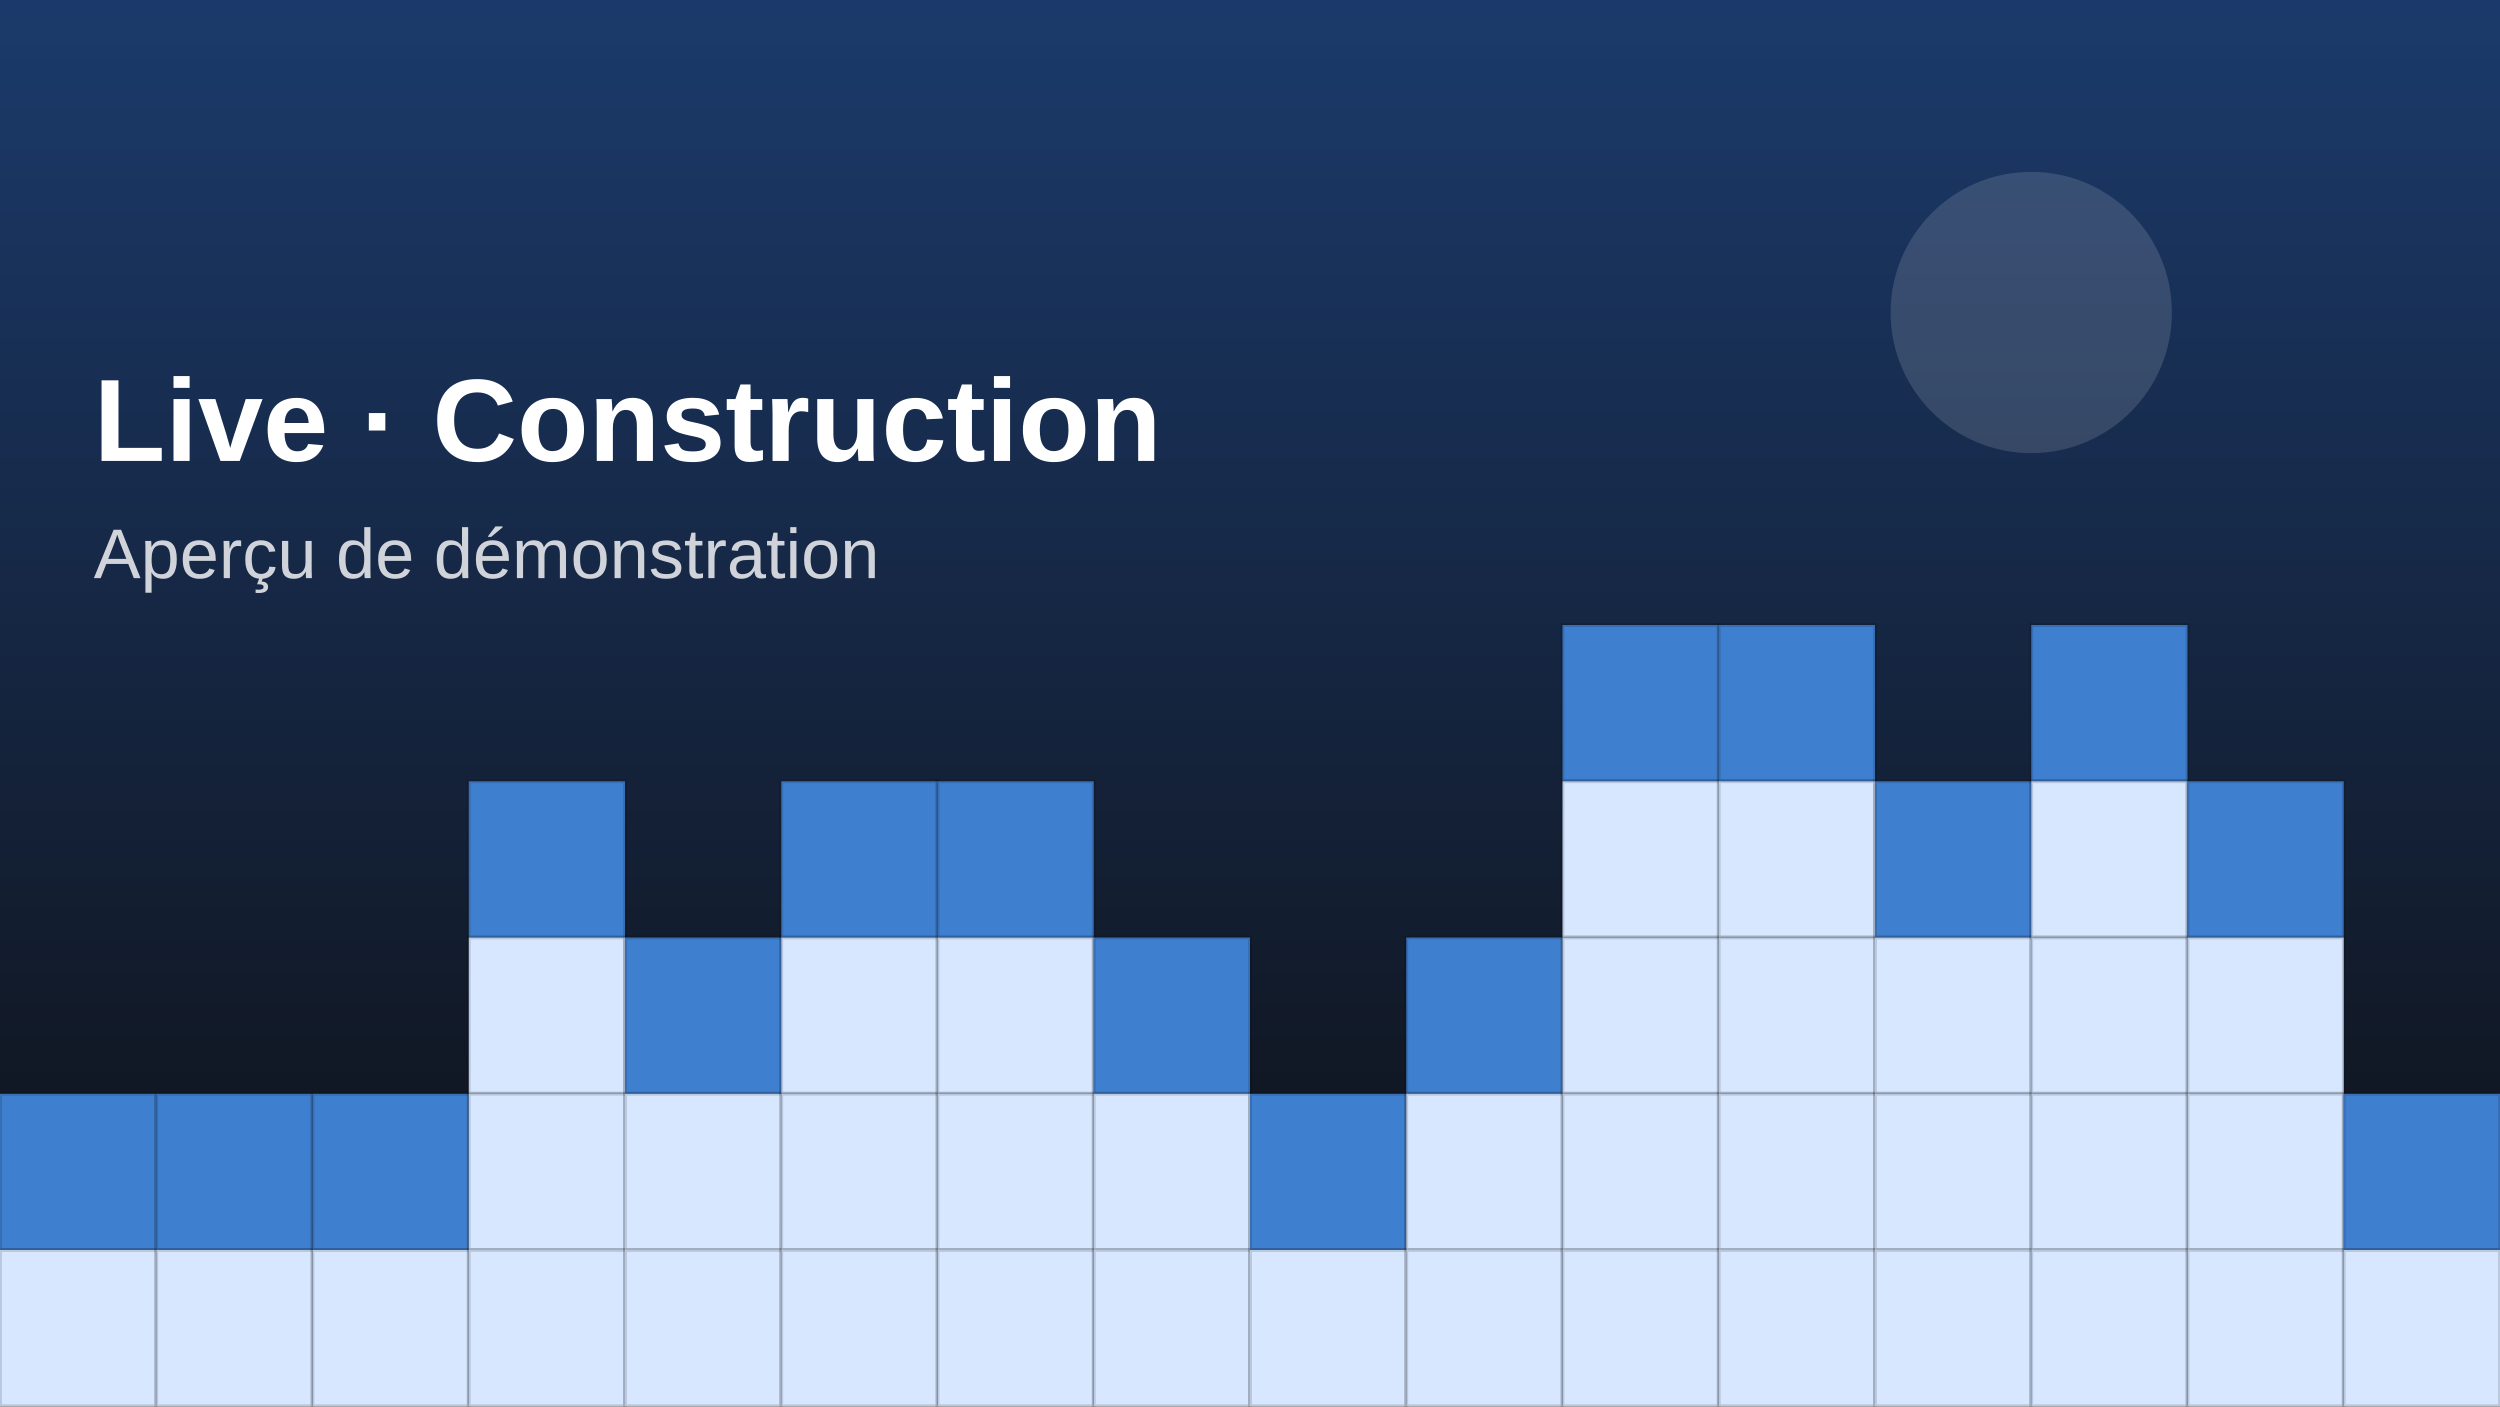
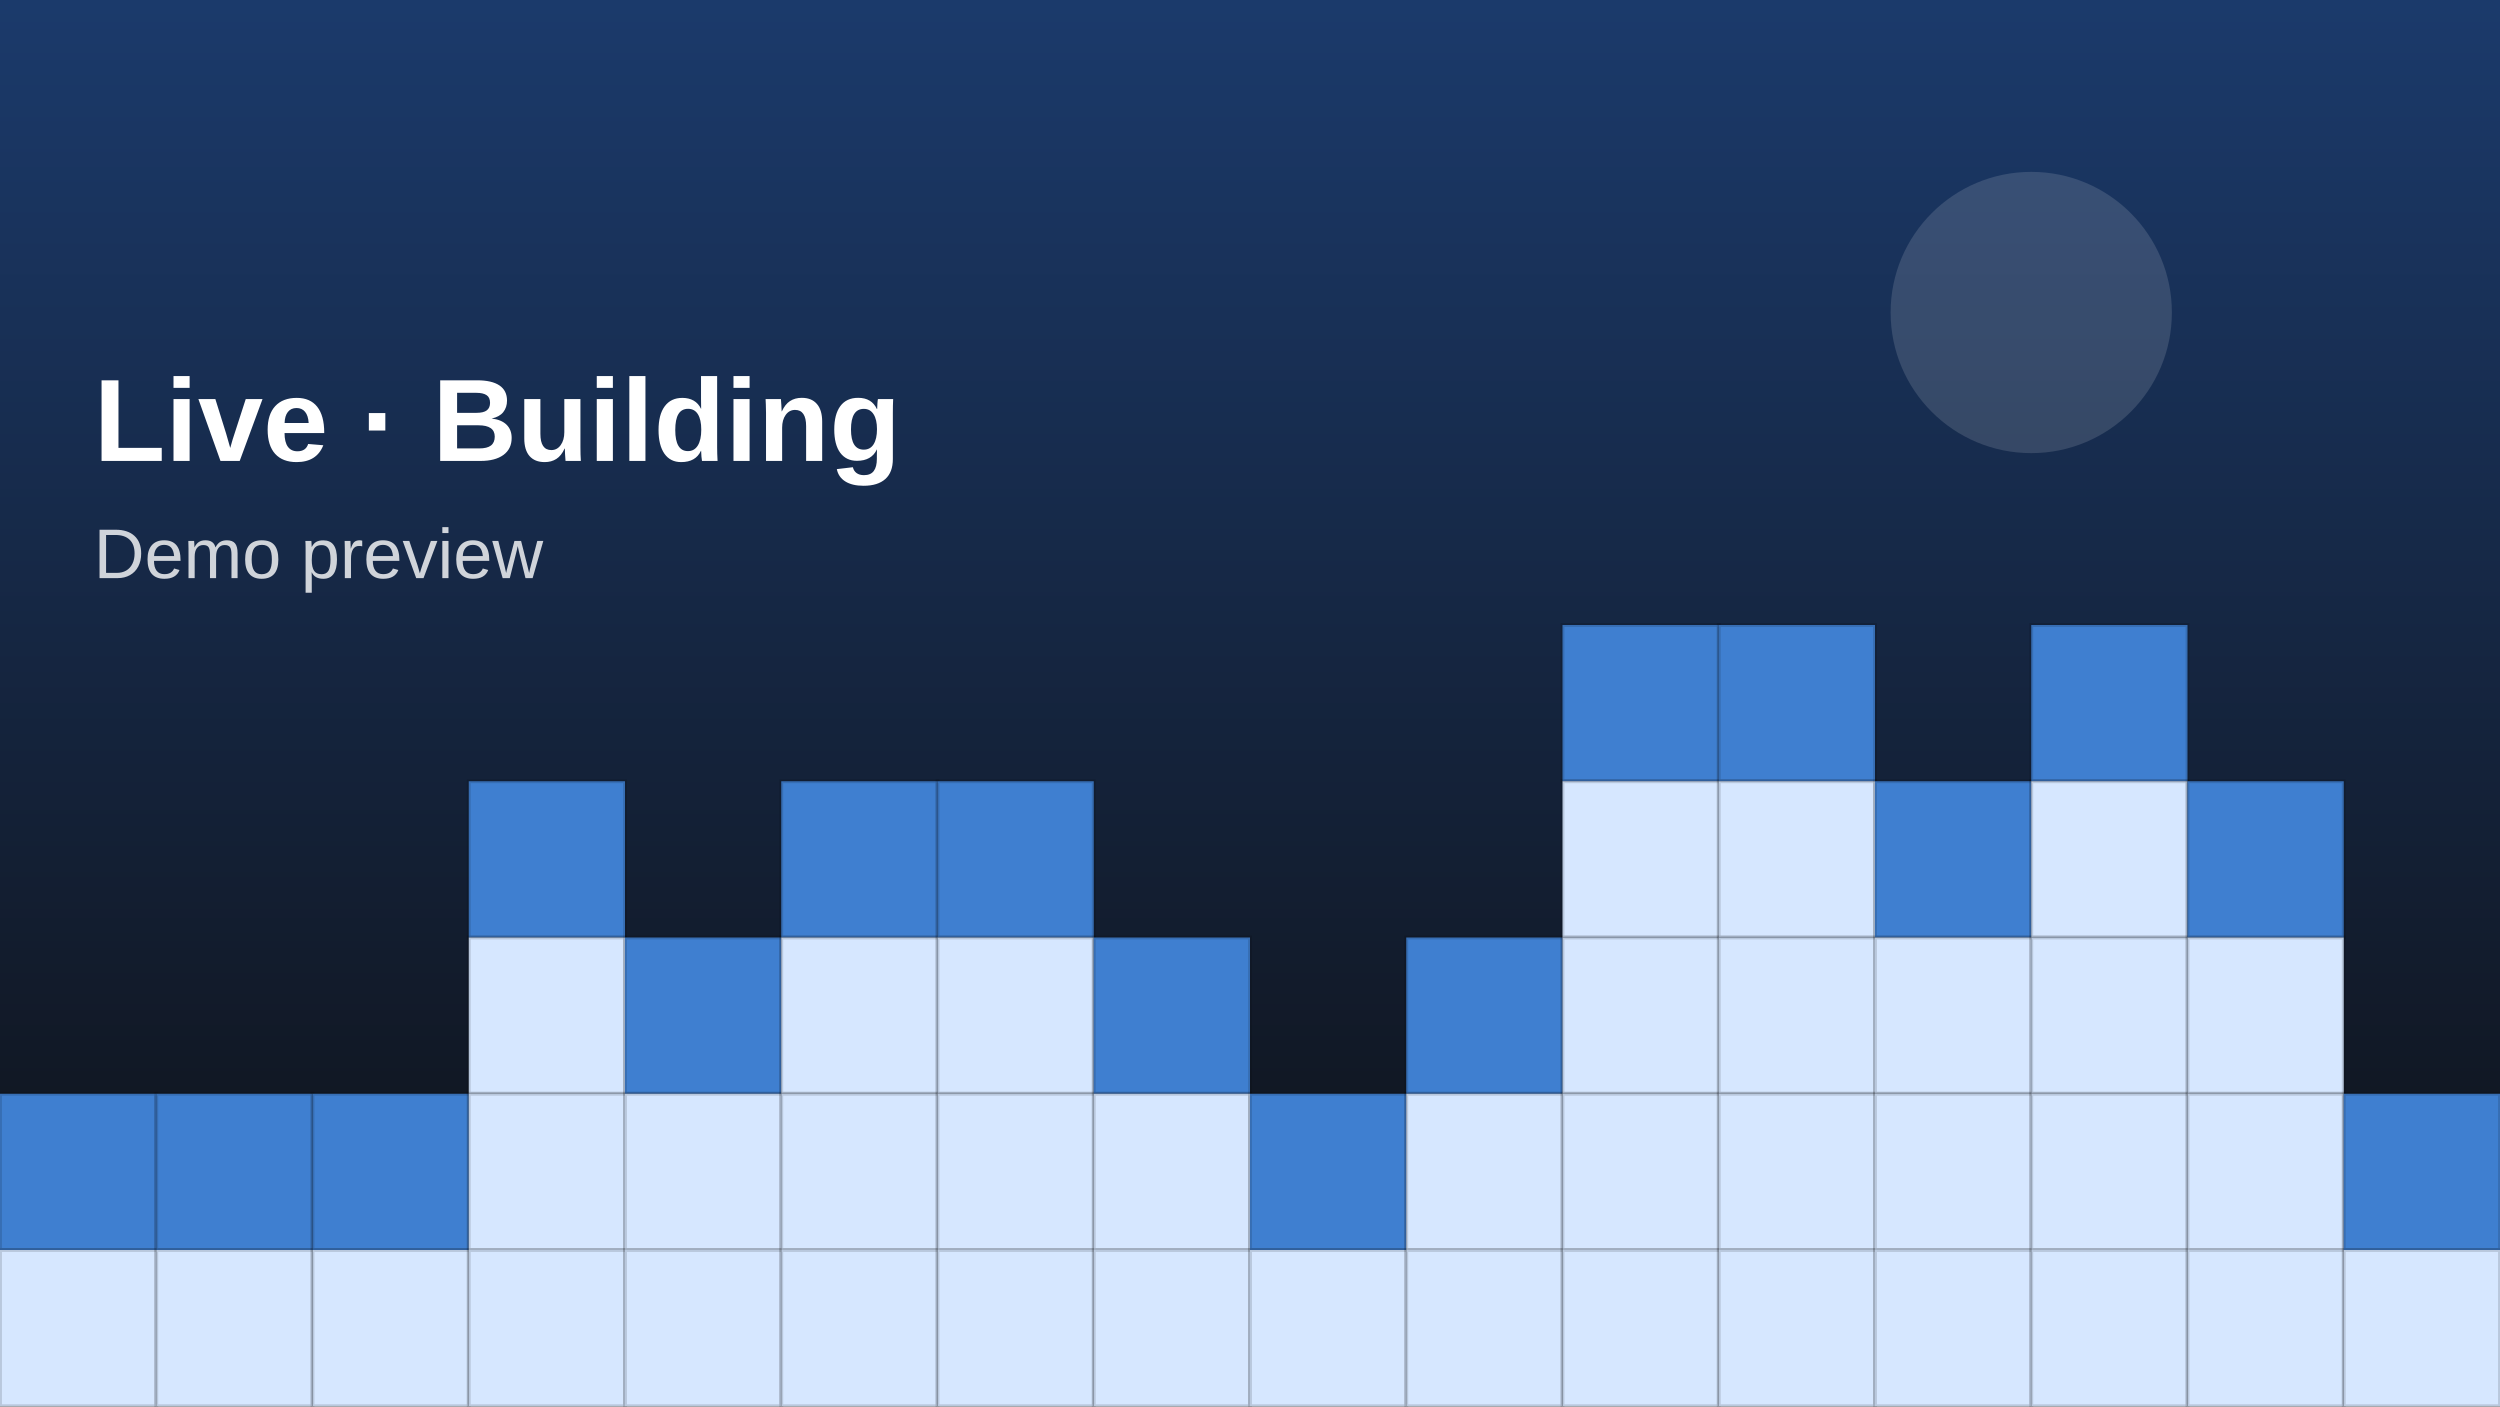
<svg xmlns="http://www.w3.org/2000/svg" width="640" height="360" viewBox="0 0 640 360">
  <defs>
    <linearGradient id="g" x1="0" y1="0" x2="0" y2="1">
      <stop offset="0" stop-color="#1b3a6b" />
      <stop offset="1" stop-color="#0e0e10" />
    </linearGradient>
  </defs>
  <rect width="640" height="360" fill="url(#g)" />
  <circle cx="520" cy="80" r="36" fill="#ffffff22" />
  <rect x="0" y="280" width="40" height="40" fill="#3f7fd0" stroke="#00000022" />
  <rect x="0" y="320" width="40" height="40" fill="#d6e7ff" stroke="#00000022" />
  <rect x="40" y="280" width="40" height="40" fill="#3f7fd0" stroke="#00000022" />
  <rect x="40" y="320" width="40" height="40" fill="#d6e7ff" stroke="#00000022" />
  <rect x="80" y="280" width="40" height="40" fill="#3f7fd0" stroke="#00000022" />
  <rect x="80" y="320" width="40" height="40" fill="#d6e7ff" stroke="#00000022" />
  <rect x="120" y="200" width="40" height="40" fill="#3f7fd0" stroke="#00000022" />
  <rect x="120" y="240" width="40" height="40" fill="#d6e7ff" stroke="#00000022" />
  <rect x="120" y="280" width="40" height="40" fill="#d6e7ff" stroke="#00000022" />
  <rect x="120" y="320" width="40" height="40" fill="#d6e7ff" stroke="#00000022" />
  <rect x="160" y="240" width="40" height="40" fill="#3f7fd0" stroke="#00000022" />
  <rect x="160" y="280" width="40" height="40" fill="#d6e7ff" stroke="#00000022" />
  <rect x="160" y="320" width="40" height="40" fill="#d6e7ff" stroke="#00000022" />
  <rect x="200" y="200" width="40" height="40" fill="#3f7fd0" stroke="#00000022" />
  <rect x="200" y="240" width="40" height="40" fill="#d6e7ff" stroke="#00000022" />
  <rect x="200" y="280" width="40" height="40" fill="#d6e7ff" stroke="#00000022" />
  <rect x="200" y="320" width="40" height="40" fill="#d6e7ff" stroke="#00000022" />
  <rect x="240" y="200" width="40" height="40" fill="#3f7fd0" stroke="#00000022" />
  <rect x="240" y="240" width="40" height="40" fill="#d6e7ff" stroke="#00000022" />
  <rect x="240" y="280" width="40" height="40" fill="#d6e7ff" stroke="#00000022" />
  <rect x="240" y="320" width="40" height="40" fill="#d6e7ff" stroke="#00000022" />
  <rect x="280" y="240" width="40" height="40" fill="#3f7fd0" stroke="#00000022" />
  <rect x="280" y="280" width="40" height="40" fill="#d6e7ff" stroke="#00000022" />
  <rect x="280" y="320" width="40" height="40" fill="#d6e7ff" stroke="#00000022" />
  <rect x="320" y="280" width="40" height="40" fill="#3f7fd0" stroke="#00000022" />
  <rect x="320" y="320" width="40" height="40" fill="#d6e7ff" stroke="#00000022" />
  <rect x="360" y="240" width="40" height="40" fill="#3f7fd0" stroke="#00000022" />
  <rect x="360" y="280" width="40" height="40" fill="#d6e7ff" stroke="#00000022" />
  <rect x="360" y="320" width="40" height="40" fill="#d6e7ff" stroke="#00000022" />
  <rect x="400" y="160" width="40" height="40" fill="#3f7fd0" stroke="#00000022" />
  <rect x="400" y="200" width="40" height="40" fill="#d6e7ff" stroke="#00000022" />
  <rect x="400" y="240" width="40" height="40" fill="#d6e7ff" stroke="#00000022" />
  <rect x="400" y="280" width="40" height="40" fill="#d6e7ff" stroke="#00000022" />
  <rect x="400" y="320" width="40" height="40" fill="#d6e7ff" stroke="#00000022" />
  <rect x="440" y="160" width="40" height="40" fill="#3f7fd0" stroke="#00000022" />
  <rect x="440" y="200" width="40" height="40" fill="#d6e7ff" stroke="#00000022" />
  <rect x="440" y="240" width="40" height="40" fill="#d6e7ff" stroke="#00000022" />
  <rect x="440" y="280" width="40" height="40" fill="#d6e7ff" stroke="#00000022" />
  <rect x="440" y="320" width="40" height="40" fill="#d6e7ff" stroke="#00000022" />
  <rect x="480" y="200" width="40" height="40" fill="#3f7fd0" stroke="#00000022" />
  <rect x="480" y="240" width="40" height="40" fill="#d6e7ff" stroke="#00000022" />
  <rect x="480" y="280" width="40" height="40" fill="#d6e7ff" stroke="#00000022" />
  <rect x="480" y="320" width="40" height="40" fill="#d6e7ff" stroke="#00000022" />
  <rect x="520" y="160" width="40" height="40" fill="#3f7fd0" stroke="#00000022" />
  <rect x="520" y="200" width="40" height="40" fill="#d6e7ff" stroke="#00000022" />
  <rect x="520" y="240" width="40" height="40" fill="#d6e7ff" stroke="#00000022" />
  <rect x="520" y="280" width="40" height="40" fill="#d6e7ff" stroke="#00000022" />
  <rect x="520" y="320" width="40" height="40" fill="#d6e7ff" stroke="#00000022" />
  <rect x="560" y="200" width="40" height="40" fill="#3f7fd0" stroke="#00000022" />
  <rect x="560" y="240" width="40" height="40" fill="#d6e7ff" stroke="#00000022" />
  <rect x="560" y="280" width="40" height="40" fill="#d6e7ff" stroke="#00000022" />
  <rect x="560" y="320" width="40" height="40" fill="#d6e7ff" stroke="#00000022" />
  <rect x="600" y="280" width="40" height="40" fill="#3f7fd0" stroke="#00000022" />
  <rect x="600" y="320" width="40" height="40" fill="#d6e7ff" stroke="#00000022" />
-   <text x="24" y="118" font-family="Arial, sans-serif" font-size="30" font-weight="700" fill="#ffffff">Live · Construction</text>
-   <text x="24" y="148" font-family="Arial, sans-serif" font-size="18" fill="#ffffffcc">Aperçu de démonstration</text>
+   <text x="24" y="118" font-family="Arial, sans-serif" font-size="30" font-weight="700" fill="#ffffff">Live · Building</text>
+   <text x="24" y="148" font-family="Arial, sans-serif" font-size="18" fill="#ffffffcc">Demo preview</text>
</svg>
